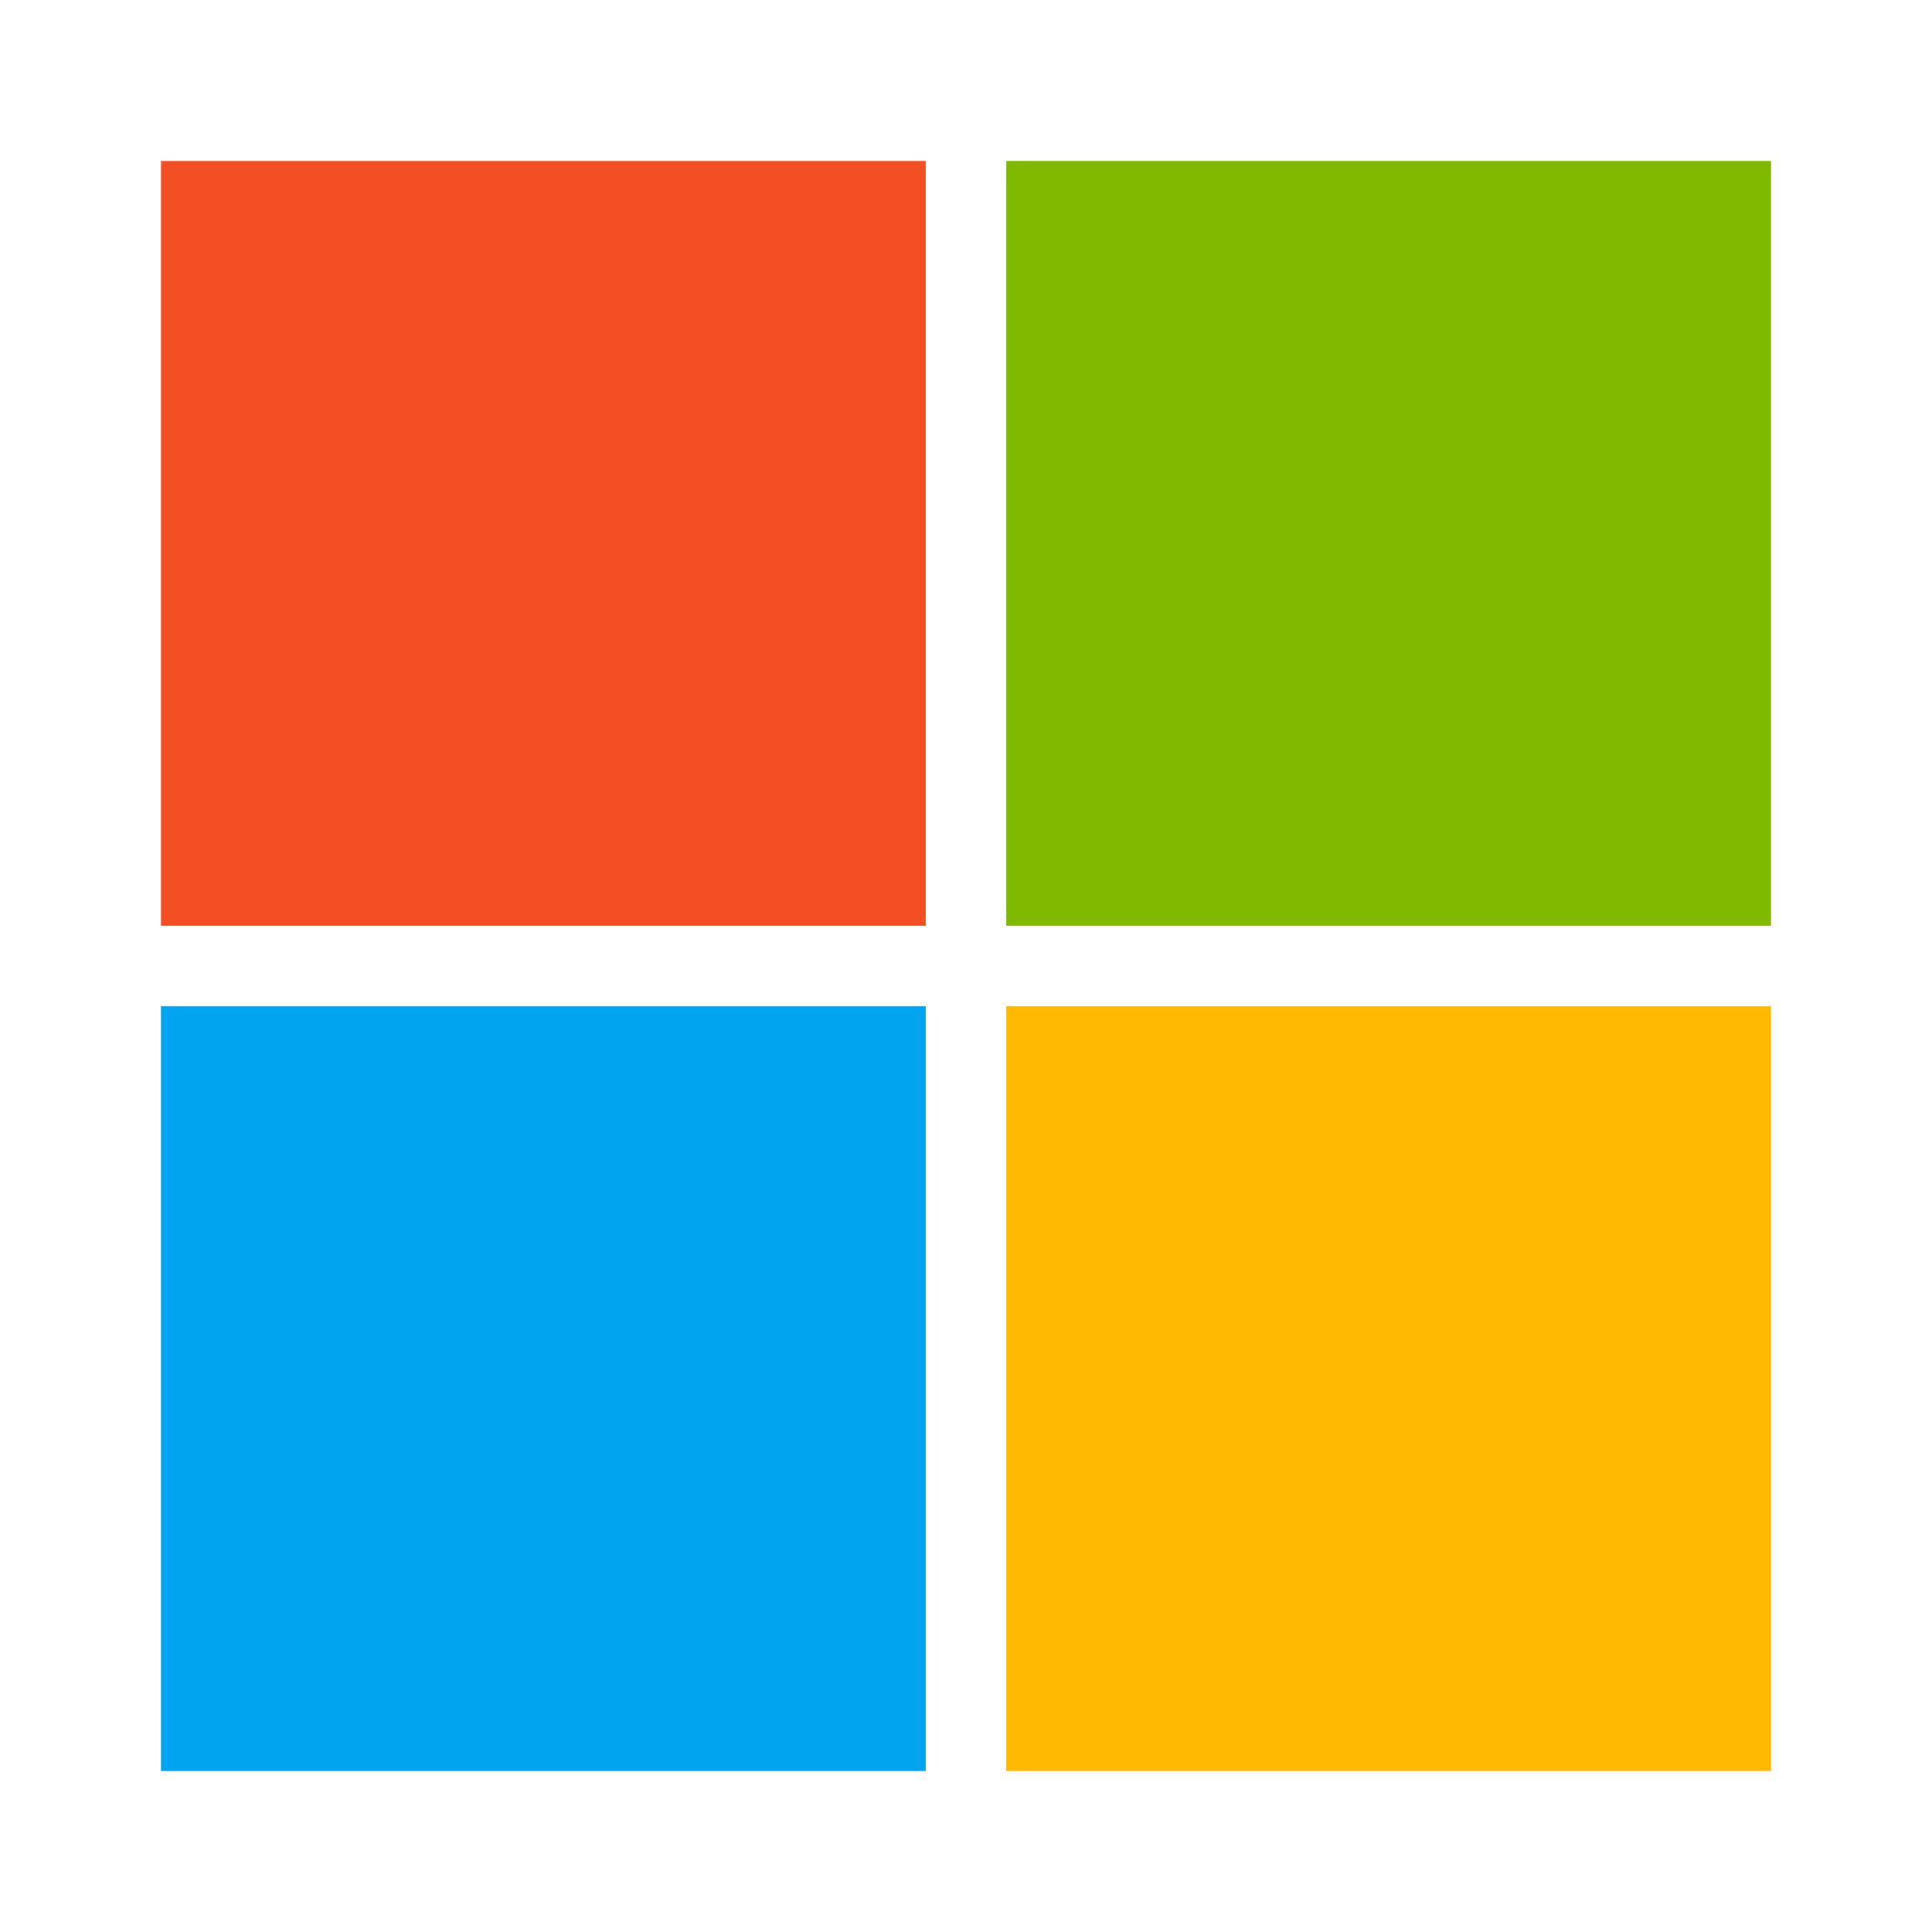
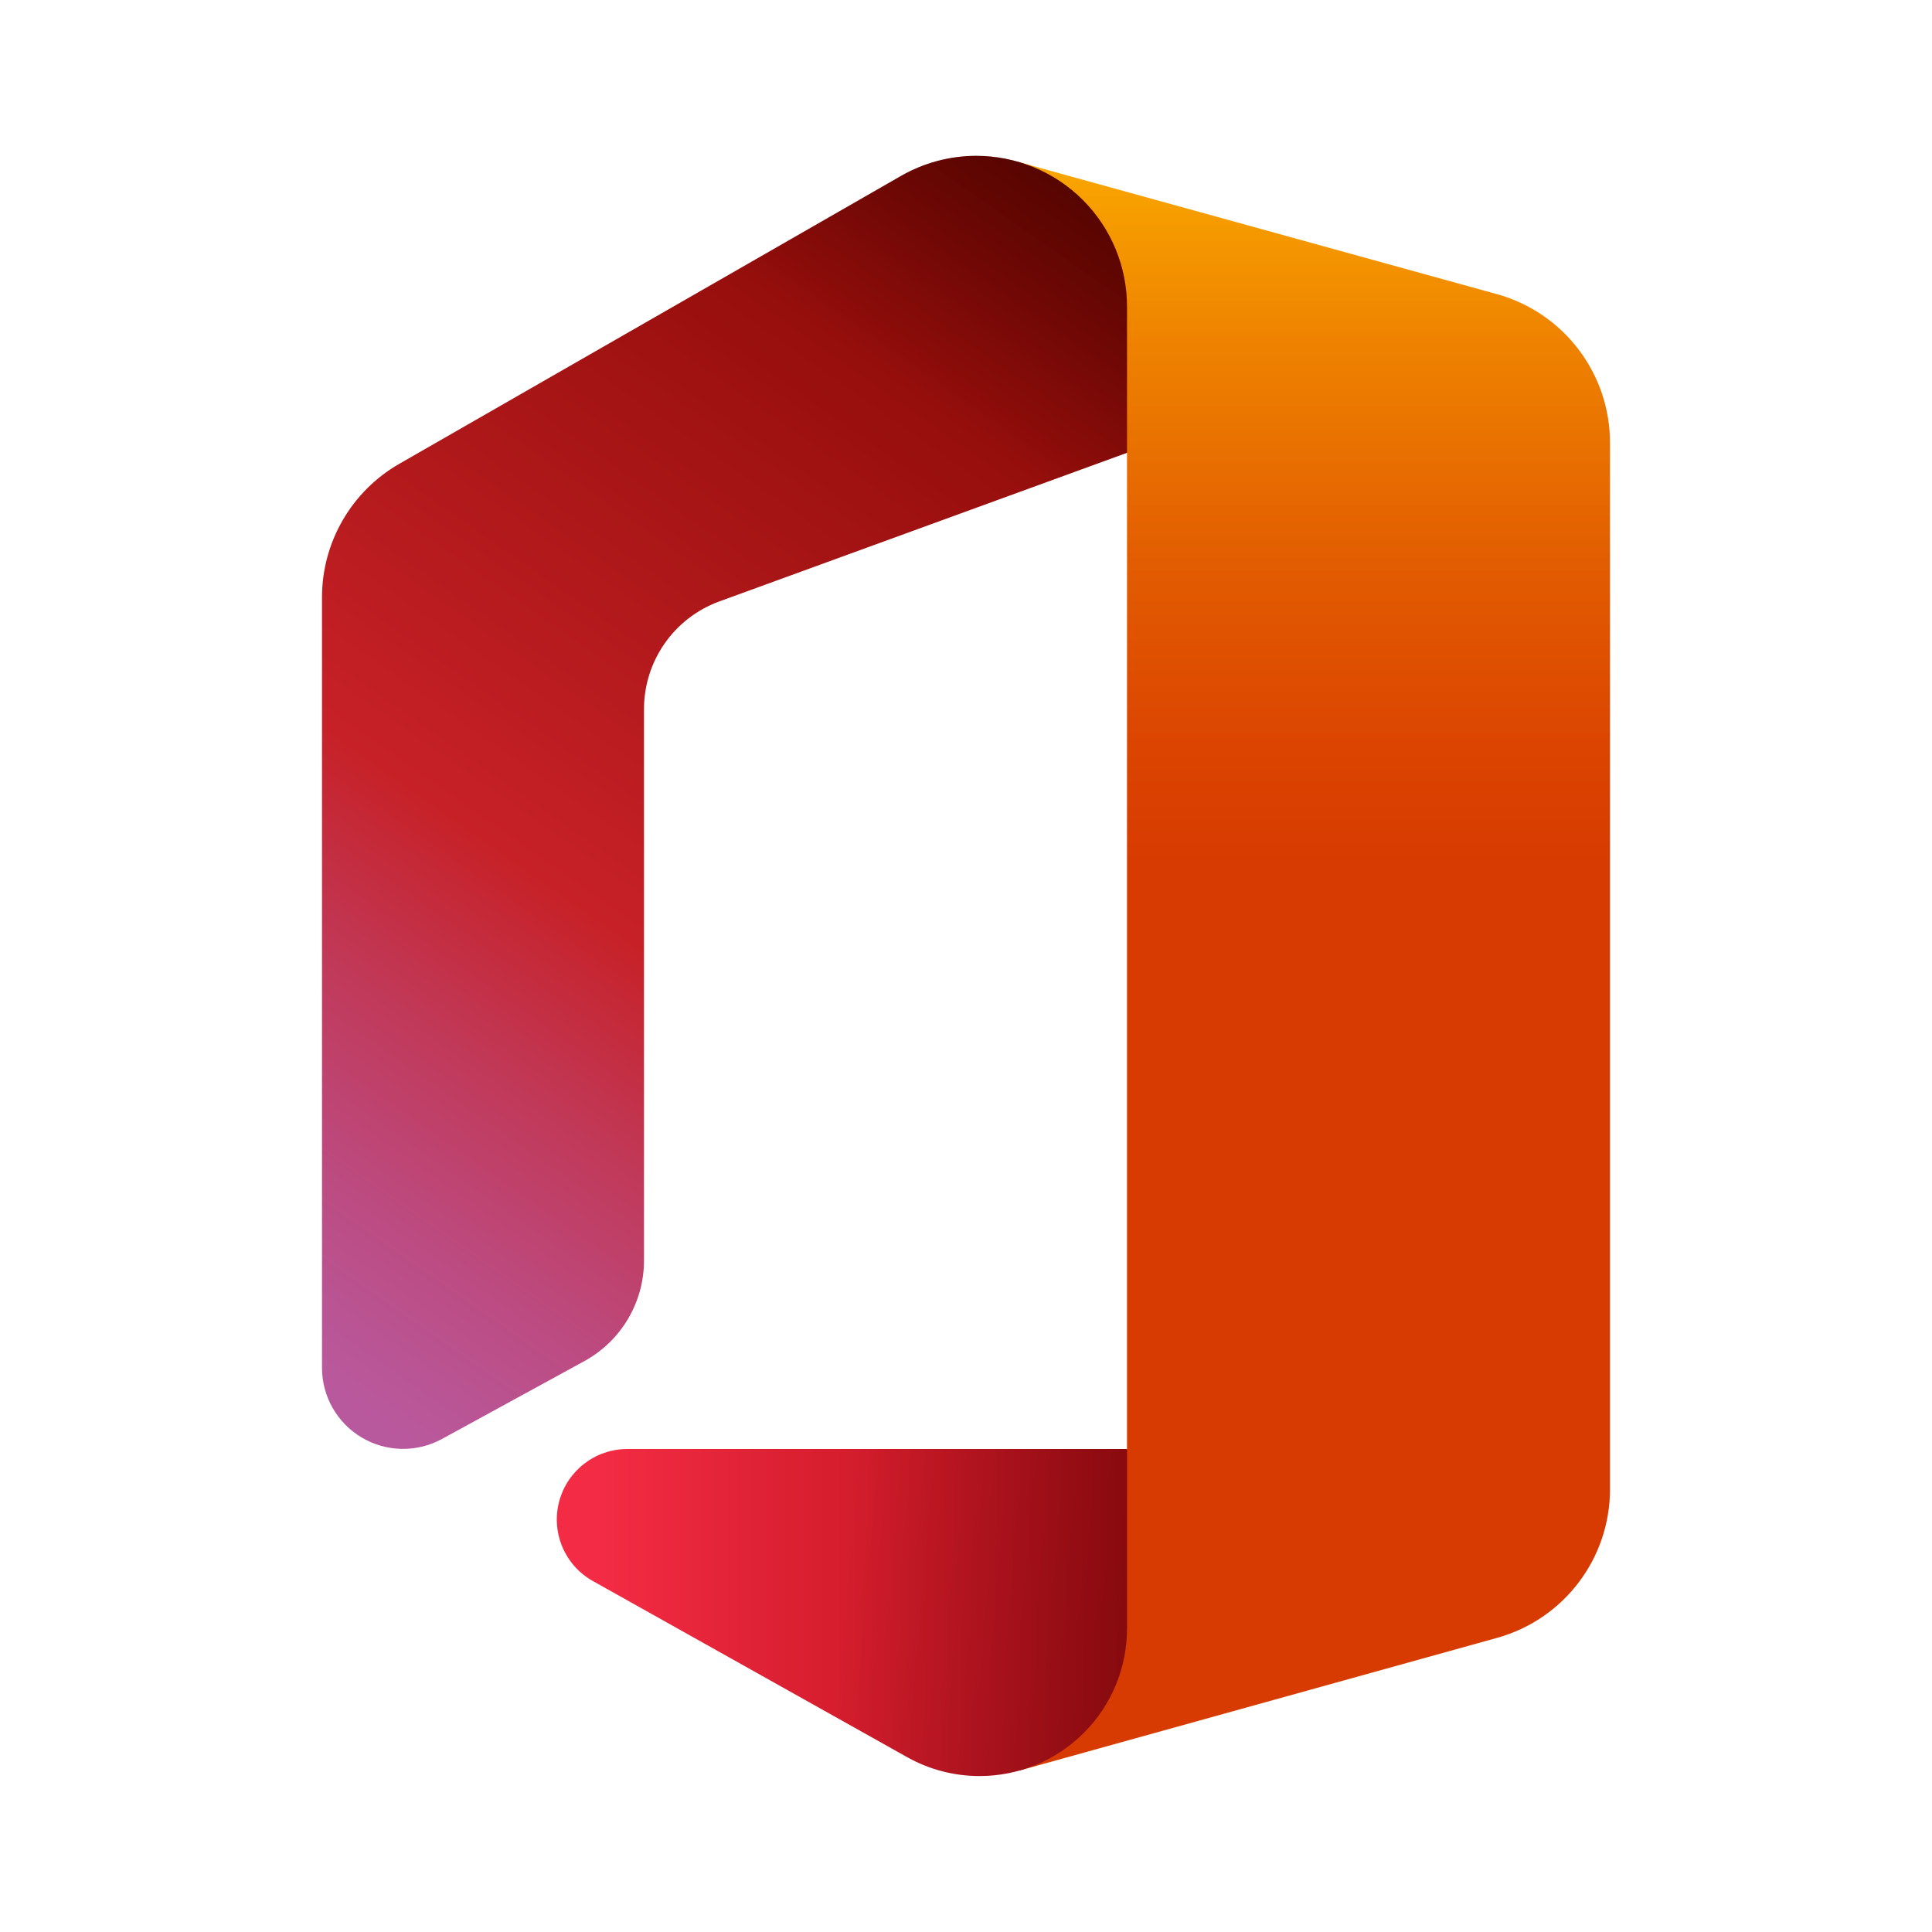
- <svg xmlns="http://www.w3.org/2000/svg" viewBox="0 0 24 24" role="img" aria-label="Microsoft 365">
-   <rect x="2" y="2" width="9.5" height="9.5" fill="#F25022" />
-   <rect x="12.5" y="2" width="9.5" height="9.5" fill="#7FBA00" />
-   <rect x="2" y="12.5" width="9.5" height="9.5" fill="#00A4EF" />
-   <rect x="12.5" y="12.5" width="9.5" height="9.5" fill="#FFB900" />
+ <svg xmlns="http://www.w3.org/2000/svg" viewBox="0 0 48 48">
+   <defs>
+     <linearGradient id="a" x1="32.625" y1="1.738" x2="32.625" y2="41.186" gradientUnits="userSpaceOnUse">
+       <stop offset="0" stop-color="#ffb900" />
+       <stop offset="0.166" stop-color="#ef8400" />
+       <stop offset="0.313" stop-color="#e25c01" />
+       <stop offset="0.429" stop-color="#db4401" />
+       <stop offset="0.5" stop-color="#d83b01" />
+     </linearGradient>
+     <linearGradient id="b" x1="25.676" y1="3.393" x2="4.558" y2="33.553" gradientUnits="userSpaceOnUse">
+       <stop offset="0" stop-color="#800600" />
+       <stop offset="0.6" stop-color="#c72127" />
+       <stop offset="0.728" stop-color="#c13959" />
+       <stop offset="0.847" stop-color="#bc4b81" />
+       <stop offset="0.942" stop-color="#b95799" />
+       <stop offset="1" stop-color="#b85ba2" />
+     </linearGradient>
+     <linearGradient id="c" x1="14.968" y1="40.063" x2="40.993" y2="40.063" gradientUnits="userSpaceOnUse">
+       <stop offset="0" stop-color="#f32b44" />
+       <stop offset="0.6" stop-color="#a4070a" />
+     </linearGradient>
+     <linearGradient id="d" x1="26.108" y1="2.776" x2="21.636" y2="9.163" gradientUnits="userSpaceOnUse">
+       <stop offset="0" stop-opacity="0.4" />
+       <stop offset="1" stop-opacity="0" />
+     </linearGradient>
+     <linearGradient id="e" x1="32.675" y1="40.639" x2="21.002" y2="39.618" gradientUnits="userSpaceOnUse">
+       <stop offset="0" stop-opacity="0.4" />
+       <stop offset="1" stop-opacity="0" />
+     </linearGradient>
+   </defs>
+   <path d="M25.251,4.01,28,11.25V36l-2.684,7.992,11.879-3.3A3.831,3.831,0,0,0,40,37V11a3.831,3.831,0,0,0-2.81-3.692Z" fill="url(#a)" />
+   <path d="M14.519,33.816,10.982,35.75A2.015,2.015,0,0,1,8,33.982V14.84a3.824,3.824,0,0,1,1.921-3.317L22.383,4.372a3.761,3.761,0,0,1,1.867-.5h0A3.746,3.746,0,0,1,28,7.625V11.25L17.872,14.942A2.848,2.848,0,0,0,16,17.618v13.7A2.849,2.849,0,0,1,14.519,33.816Z" fill="url(#b)" />
+   <path d="M28,36v4.457a3.662,3.662,0,0,1-3.668,3.668h0a3.664,3.664,0,0,1-1.792-.468L14.729,39.28A1.752,1.752,0,0,1,15.586,36Z" fill="url(#c)" />
+   <path d="M14.519,33.816,10.982,35.75A2.015,2.015,0,0,1,8,33.982V14.84a3.824,3.824,0,0,1,1.921-3.317L22.383,4.372a3.761,3.761,0,0,1,1.867-.5h0A3.746,3.746,0,0,1,28,7.625V11.25L17.872,14.942A2.848,2.848,0,0,0,16,17.618v13.7A2.849,2.849,0,0,1,14.519,33.816Z" fill="url(#d)" />
+   <path d="M28,36v4.457a3.662,3.662,0,0,1-3.668,3.668h0a3.664,3.664,0,0,1-1.792-.468L14.729,39.28A1.752,1.752,0,0,1,15.586,36Z" fill="url(#e)" />
+   <rect width="48" height="48" fill="none" />
</svg>
